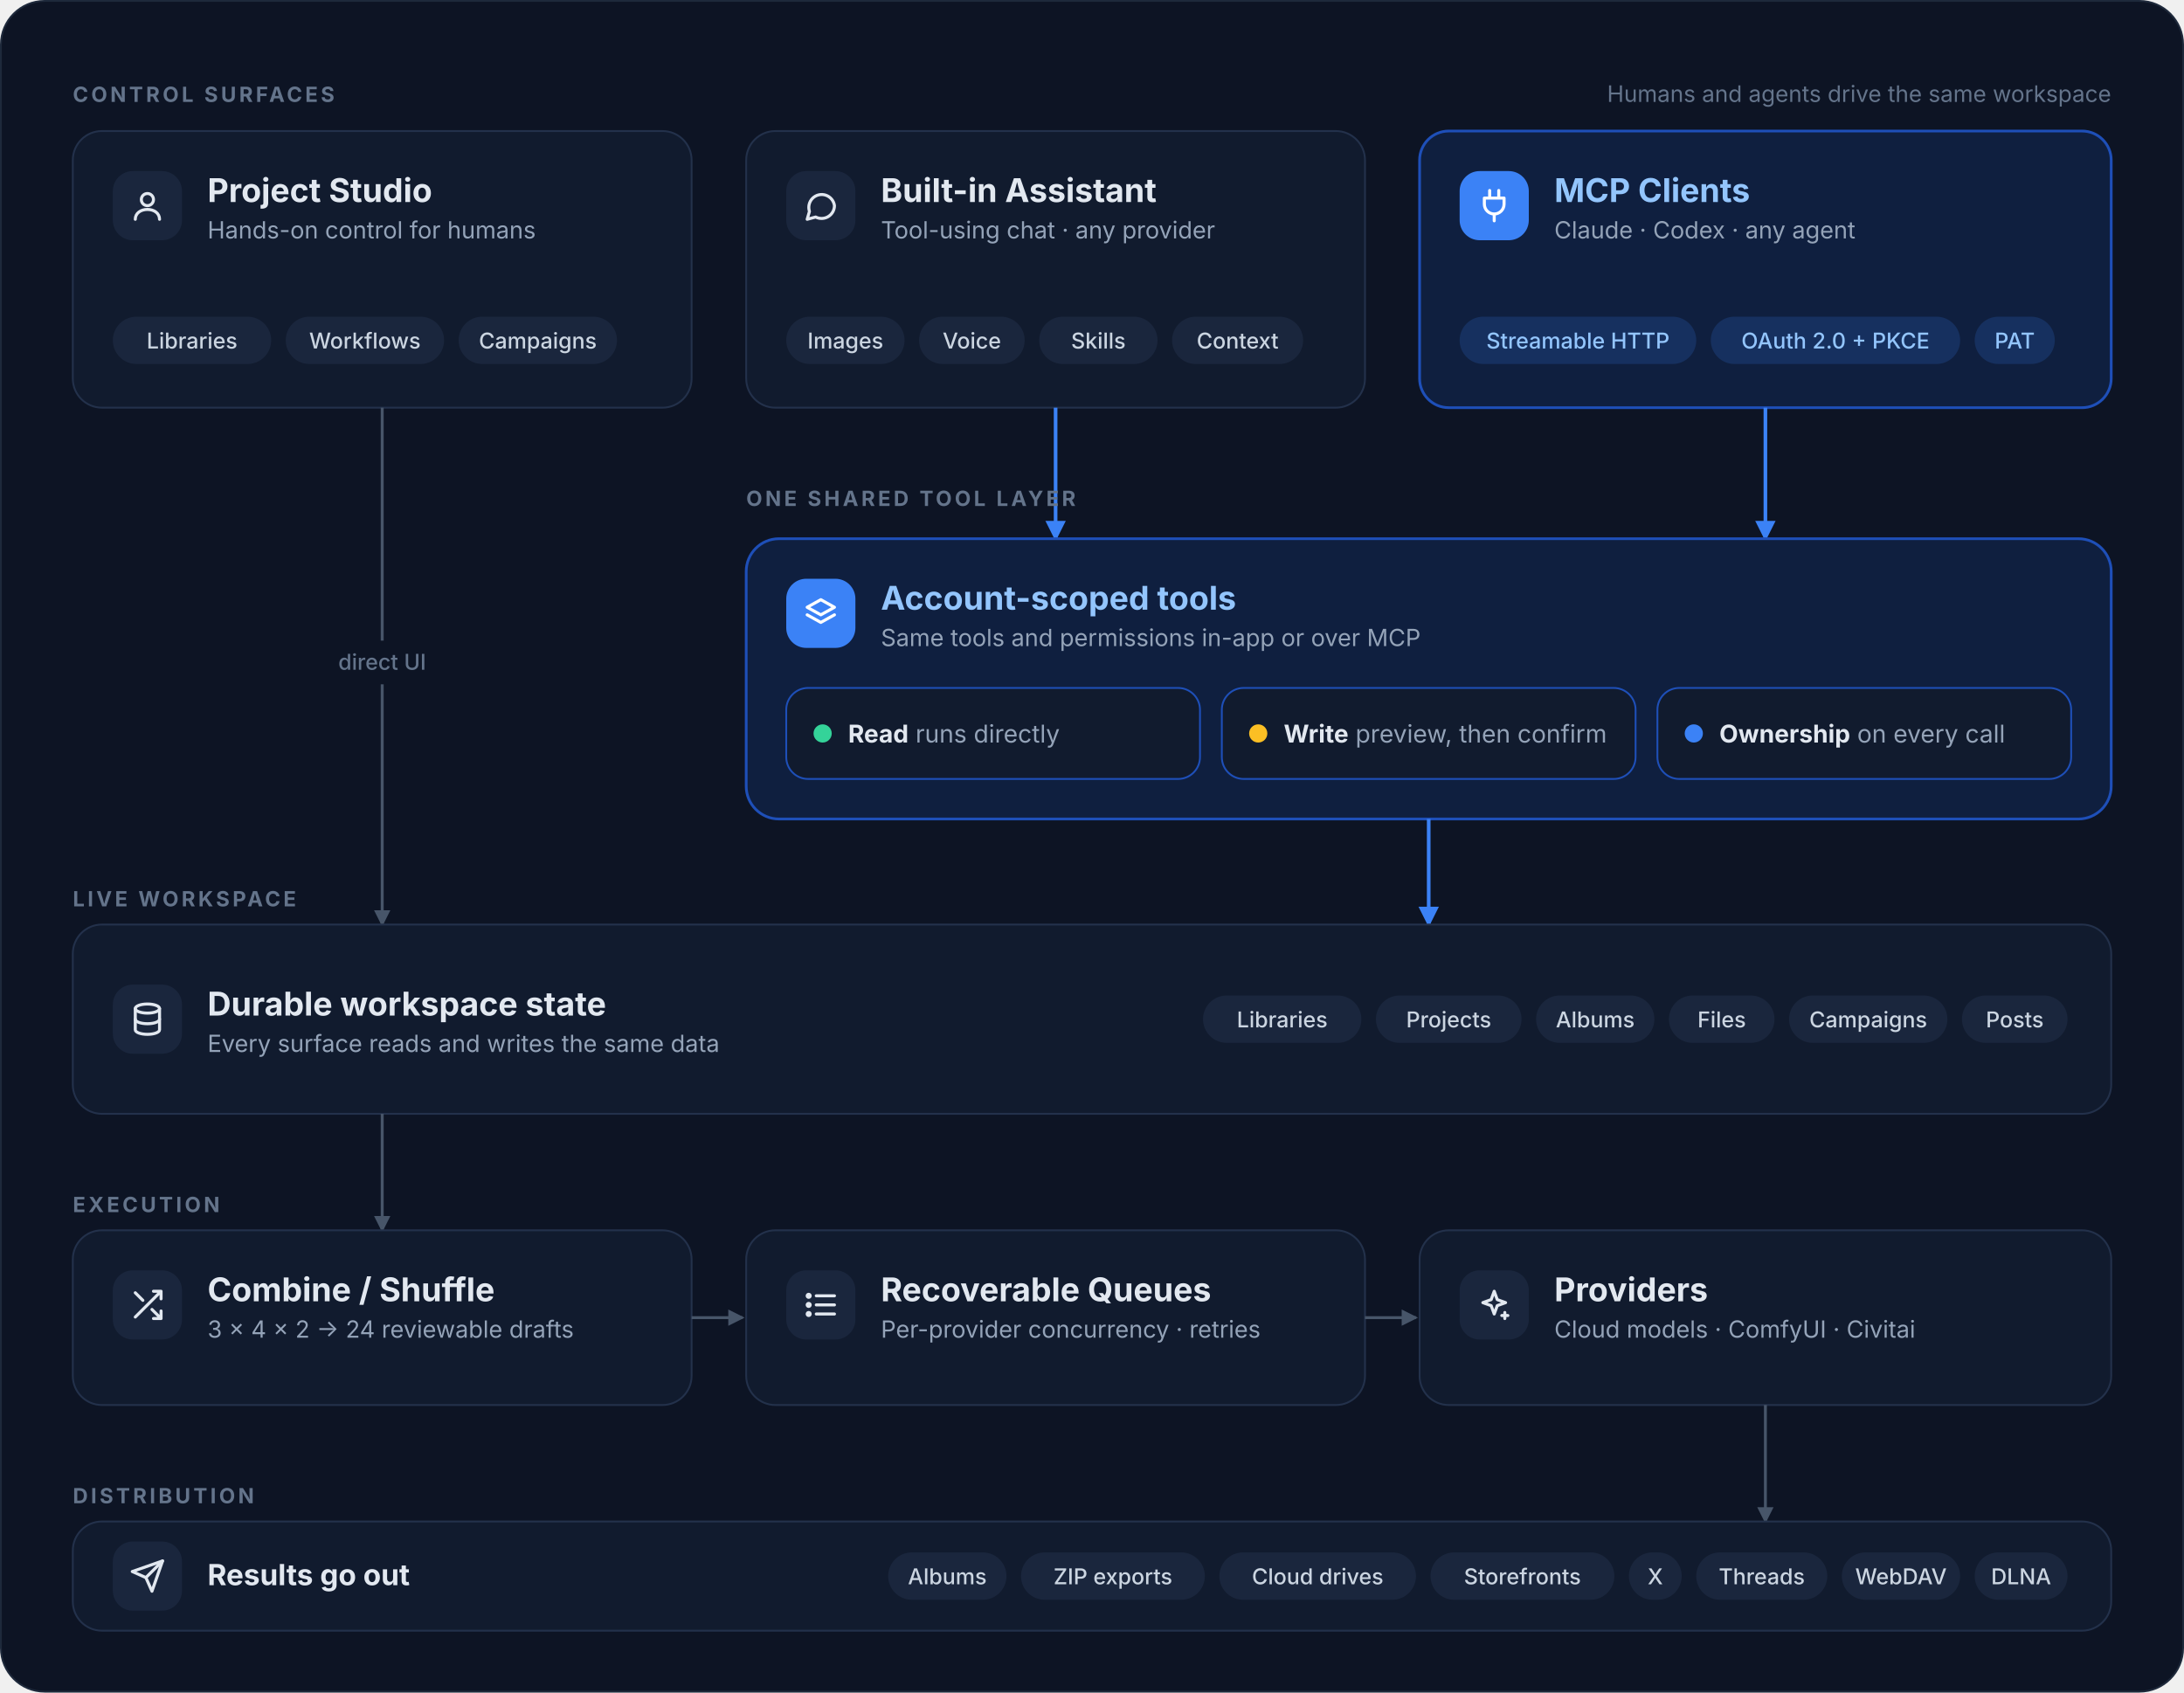
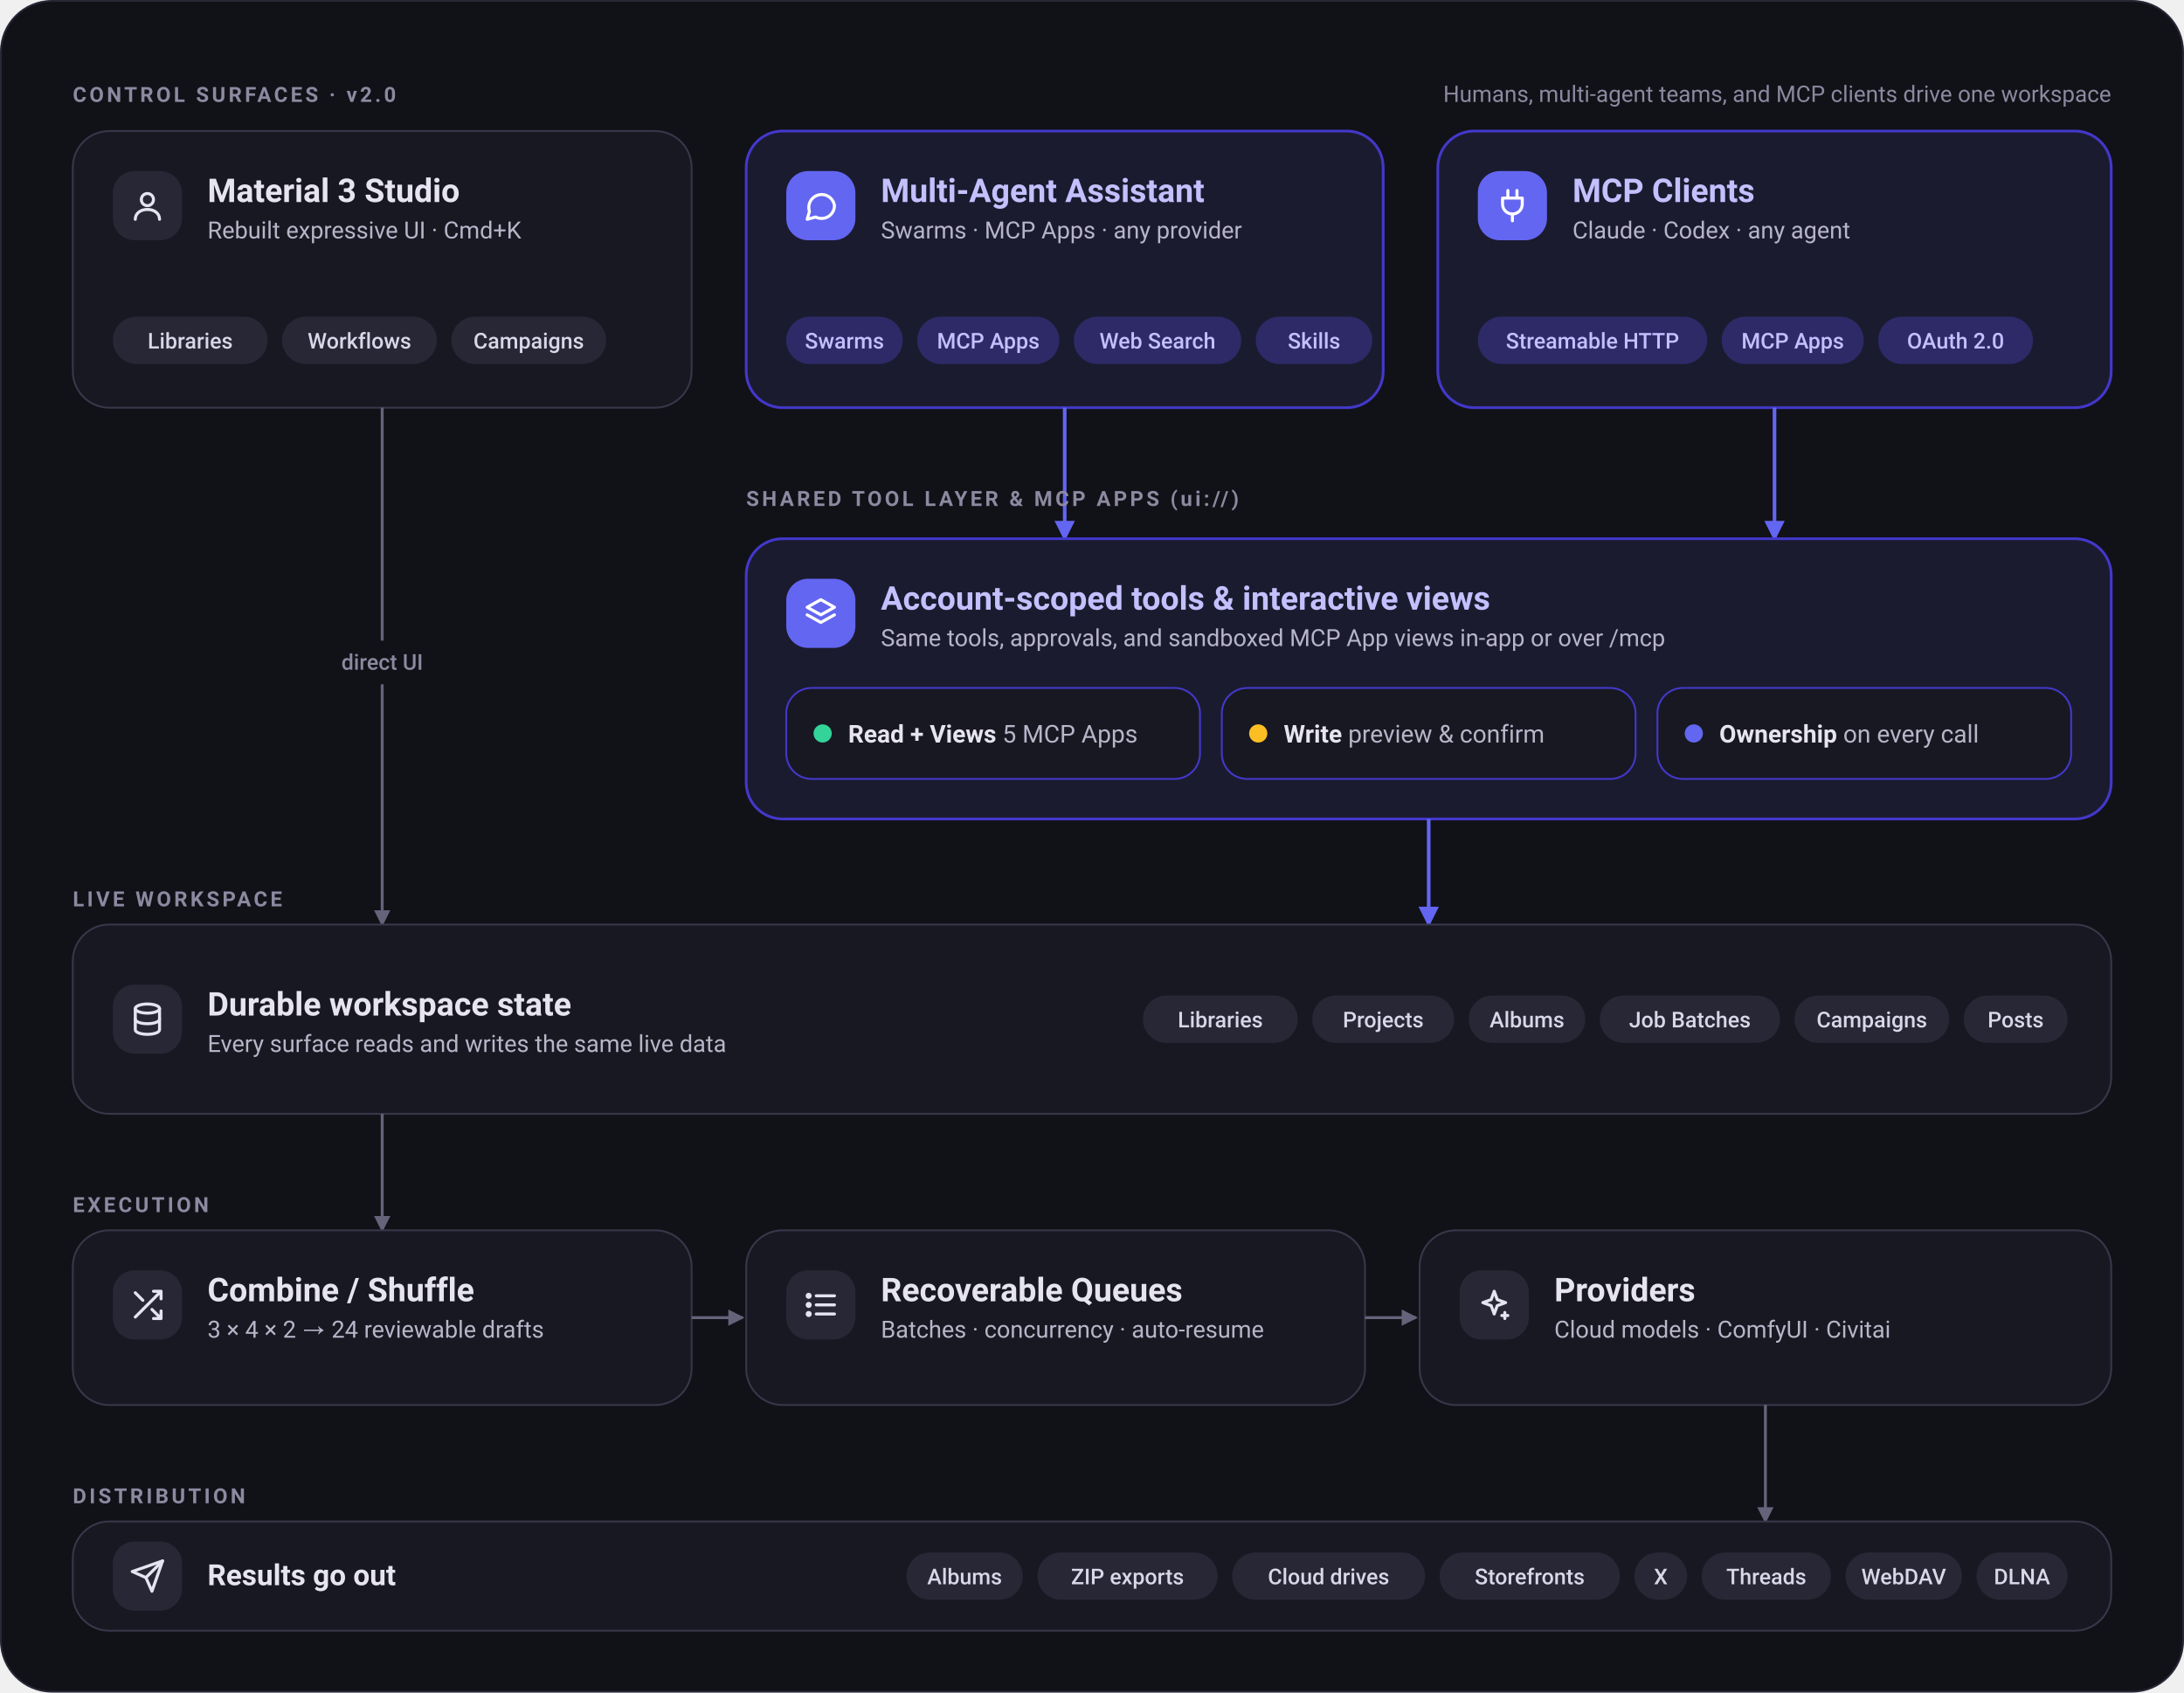
- <svg xmlns="http://www.w3.org/2000/svg" width="1200" height="930" viewBox="0 0 1200 930" font-family="Inter, -apple-system, BlinkMacSystemFont, 'Segoe UI', Roboto, Helvetica, Arial, sans-serif" role="img" aria-labelledby="title">
+ <svg xmlns="http://www.w3.org/2000/svg" width="1200" height="930" viewBox="0 0 1200 930" font-family="'Roboto Flex', Roboto, -apple-system, BlinkMacSystemFont, 'Segoe UI', Helvetica, Arial, sans-serif" role="img" aria-labelledby="title">
  <defs>
    <marker id="hn" viewBox="0 0 10 10" refX="8" refY="5" markerWidth="7" markerHeight="7" orient="auto-start-reverse">
-       <path d="M1 1 L9 5 L1 9 z" fill="#475569" />
+       <path d="M1 1 L9 5 L1 9 z" fill="#65637a" />
    </marker>
    <marker id="ha" viewBox="0 0 10 10" refX="8" refY="5" markerWidth="7" markerHeight="7" orient="auto-start-reverse">
-       <path d="M1 1 L9 5 L1 9 z" fill="#3b82f6" />
+       <path d="M1 1 L9 5 L1 9 z" fill="#6366f1" />
    </marker>
  </defs>
-   <rect x="0.5" y="0.5" width="1199" height="929" rx="24" fill="#0d1424" stroke="#1e293b" />
-   <text x="40" y="56" font-size="11.5" font-weight="700" fill="#64748b" text-anchor="start" letter-spacing="1.6">CONTROL SURFACES</text>
-   <text x="1160" y="56" font-size="12.5" font-weight="400" fill="#64748b" text-anchor="end">Humans and agents drive the same workspace</text>
-   <rect x="40" y="72" width="340" height="152" rx="16" fill="#111b2e" stroke="#23314b" stroke-width="1" />
-   <rect x="62" y="94" width="38" height="38" rx="11" fill="#1a263d" stroke="none" stroke-width="0" />
-   <g transform="translate(71 103) scale(0.833)" fill="none" stroke="#e2e8f0" stroke-width="2" stroke-linecap="round" stroke-linejoin="round">
+   <rect x="0.5" y="0.5" width="1199" height="929" rx="28" fill="#111118" stroke="#272736" />
+   <text x="40" y="56" font-size="11.5" font-weight="700" fill="#8c89a0" text-anchor="start" letter-spacing="1.6">CONTROL SURFACES · v2.0</text>
+   <text x="1160" y="56" font-size="12.5" font-weight="400" fill="#8c89a0" text-anchor="end">Humans, multi-agent teams, and MCP clients drive one workspace</text>
+   <rect x="40" y="72" width="340" height="152" rx="20" fill="#181822" stroke="#38374a" stroke-width="1" />
+   <rect x="62" y="94" width="38" height="38" rx="12" fill="#272736" stroke="none" stroke-width="0" />
+   <g transform="translate(71 103) scale(0.833)" fill="none" stroke="#e6e4f0" stroke-width="2" stroke-linecap="round" stroke-linejoin="round">
    <circle cx="12" cy="8" r="4" />
    <path d="M4 21c0-4 3.6-6.5 8-6.5s8 2.5 8 6.5" />
  </g>
-   <text x="114" y="111" font-size="18" font-weight="700" fill="#e2e8f0" text-anchor="start">Project Studio</text>
-   <text x="114" y="131" font-size="13" font-weight="400" fill="#94a3b8" text-anchor="start">Hands-on control for humans</text>
-   <rect x="62" y="174" width="87" height="26" rx="13" fill="#1a263d" stroke="none" stroke-width="0" />
-   <text x="105.5" y="191.5" font-size="12" font-weight="500" fill="#cbd5e1" text-anchor="middle">Libraries</text>
-   <rect x="157" y="174" width="87" height="26" rx="13" fill="#1a263d" stroke="none" stroke-width="0" />
-   <text x="200.5" y="191.5" font-size="12" font-weight="500" fill="#cbd5e1" text-anchor="middle">Workflows</text>
-   <rect x="252" y="174" width="87" height="26" rx="13" fill="#1a263d" stroke="none" stroke-width="0" />
-   <text x="295.5" y="191.5" font-size="12" font-weight="500" fill="#cbd5e1" text-anchor="middle">Campaigns</text>
-   <rect x="410" y="72" width="340" height="152" rx="16" fill="#111b2e" stroke="#23314b" stroke-width="1" />
-   <rect x="432" y="94" width="38" height="38" rx="11" fill="#1a263d" stroke="none" stroke-width="0" />
-   <g transform="translate(441 103) scale(0.833)" fill="none" stroke="#e2e8f0" stroke-width="2" stroke-linecap="round" stroke-linejoin="round">
+   <text x="114" y="111" font-size="18" font-weight="700" fill="#e6e4f0" text-anchor="start">Material 3 Studio</text>
+   <text x="114" y="131" font-size="13" font-weight="400" fill="#b8b5c9" text-anchor="start">Rebuilt expressive UI · Cmd+K</text>
+   <rect x="62" y="174" width="85" height="26" rx="13" fill="#272736" stroke="none" stroke-width="0" />
+   <text x="104.5" y="191.5" font-size="12" font-weight="500" fill="#d9d7e8" text-anchor="middle">Libraries</text>
+   <rect x="155" y="174" width="85" height="26" rx="13" fill="#272736" stroke="none" stroke-width="0" />
+   <text x="197.5" y="191.5" font-size="12" font-weight="500" fill="#d9d7e8" text-anchor="middle">Workflows</text>
+   <rect x="248" y="174" width="85" height="26" rx="13" fill="#272736" stroke="none" stroke-width="0" />
+   <text x="290.5" y="191.5" font-size="12" font-weight="500" fill="#d9d7e8" text-anchor="middle">Campaigns</text>
+   <rect x="410" y="72" width="350" height="152" rx="20" fill="#1b1b30" stroke="#4338ca" stroke-width="1.5" />
+   <rect x="432" y="94" width="38" height="38" rx="12" fill="#6366f1" stroke="none" stroke-width="0" />
+   <g transform="translate(441 103) scale(0.833)" fill="none" stroke="#ffffff" stroke-width="2" stroke-linecap="round" stroke-linejoin="round">
    <path d="M21 12a8.5 8.5 0 0 1-12.4 7.5L3 21l1.5-5.2A8.5 8.5 0 1 1 21 12z" />
  </g>
-   <text x="484" y="111" font-size="18" font-weight="700" fill="#e2e8f0" text-anchor="start">Built-in Assistant</text>
-   <text x="484" y="131" font-size="13" font-weight="400" fill="#94a3b8" text-anchor="start">Tool-using chat · any provider</text>
-   <rect x="432" y="174" width="65" height="26" rx="13" fill="#1a263d" stroke="none" stroke-width="0" />
-   <text x="464.5" y="191.5" font-size="12" font-weight="500" fill="#cbd5e1" text-anchor="middle">Images</text>
-   <rect x="505" y="174" width="58" height="26" rx="13" fill="#1a263d" stroke="none" stroke-width="0" />
-   <text x="534" y="191.5" font-size="12" font-weight="500" fill="#cbd5e1" text-anchor="middle">Voice</text>
-   <rect x="571" y="174" width="65" height="26" rx="13" fill="#1a263d" stroke="none" stroke-width="0" />
-   <text x="603.5" y="191.5" font-size="12" font-weight="500" fill="#cbd5e1" text-anchor="middle">Skills</text>
-   <rect x="644" y="174" width="72" height="26" rx="13" fill="#1a263d" stroke="none" stroke-width="0" />
-   <text x="680" y="191.5" font-size="12" font-weight="500" fill="#cbd5e1" text-anchor="middle">Context</text>
-   <rect x="780" y="72" width="380" height="152" rx="16" fill="#0f1f3f" stroke="#1e4fb8" stroke-width="1.5" />
-   <rect x="802" y="94" width="38" height="38" rx="11" fill="#3b82f6" stroke="none" stroke-width="0" />
-   <g transform="translate(811 103) scale(0.833)" fill="none" stroke="#ffffff" stroke-width="2" stroke-linecap="round" stroke-linejoin="round">
+   <text x="484" y="111" font-size="18" font-weight="700" fill="#c4c0ff" text-anchor="start">Multi-Agent Assistant</text>
+   <text x="484" y="131" font-size="13" font-weight="400" fill="#b8b5c9" text-anchor="start">Swarms · MCP Apps · any provider</text>
+   <rect x="432" y="174" width="64" height="26" rx="13" fill="#2e2a68" stroke="none" stroke-width="0" />
+   <text x="464" y="191.5" font-size="12" font-weight="500" fill="#c4c0ff" text-anchor="middle">Swarms</text>
+   <rect x="504" y="174" width="78" height="26" rx="13" fill="#2e2a68" stroke="none" stroke-width="0" />
+   <text x="543" y="191.5" font-size="12" font-weight="500" fill="#c4c0ff" text-anchor="middle">MCP Apps</text>
+   <rect x="590" y="174" width="92" height="26" rx="13" fill="#2e2a68" stroke="none" stroke-width="0" />
+   <text x="636" y="191.5" font-size="12" font-weight="500" fill="#c4c0ff" text-anchor="middle">Web Search</text>
+   <rect x="690" y="174" width="64" height="26" rx="13" fill="#2e2a68" stroke="none" stroke-width="0" />
+   <text x="722" y="191.5" font-size="12" font-weight="500" fill="#c4c0ff" text-anchor="middle">Skills</text>
+   <rect x="790" y="72" width="370" height="152" rx="20" fill="#1b1b30" stroke="#4338ca" stroke-width="1.5" />
+   <rect x="812" y="94" width="38" height="38" rx="12" fill="#6366f1" stroke="none" stroke-width="0" />
+   <g transform="translate(821 103) scale(0.833)" fill="none" stroke="#ffffff" stroke-width="2" stroke-linecap="round" stroke-linejoin="round">
    <path d="M9 2v5M15 2v5M5.5 7h13v4a6.5 6.5 0 0 1-13 0z M12 17.5V22" />
  </g>
-   <text x="854" y="111" font-size="18" font-weight="700" fill="#93c5fd" text-anchor="start">MCP Clients</text>
-   <text x="854" y="131" font-size="13" font-weight="400" fill="#94a3b8" text-anchor="start">Claude · Codex · any agent</text>
-   <rect x="802" y="174" width="130" height="26" rx="13" fill="#16305f" stroke="none" stroke-width="0" />
-   <text x="867" y="191.5" font-size="12" font-weight="500" fill="#93c5fd" text-anchor="middle">Streamable HTTP</text>
-   <rect x="940" y="174" width="137" height="26" rx="13" fill="#16305f" stroke="none" stroke-width="0" />
-   <text x="1008.5" y="191.5" font-size="12" font-weight="500" fill="#93c5fd" text-anchor="middle">OAuth 2.0 + PKCE</text>
-   <rect x="1085" y="174" width="44" height="26" rx="13" fill="#16305f" stroke="none" stroke-width="0" />
-   <text x="1107" y="191.5" font-size="12" font-weight="500" fill="#93c5fd" text-anchor="middle">PAT</text>
-   <path d="M580 224 L580 296" stroke="#3b82f6" stroke-width="2" fill="none" marker-end="url(#ha)" />
-   <path d="M970 224 L970 296" stroke="#3b82f6" stroke-width="2" fill="none" marker-end="url(#ha)" />
-   <text x="410" y="278" font-size="11.5" font-weight="700" fill="#64748b" text-anchor="start" letter-spacing="1.6">ONE SHARED TOOL LAYER</text>
-   <rect x="410" y="296" width="750" height="154" rx="18" fill="#0f1f3f" stroke="#1e4fb8" stroke-width="1.5" />
-   <rect x="432" y="318" width="38" height="38" rx="11" fill="#3b82f6" stroke="none" stroke-width="0" />
+   <text x="864" y="111" font-size="18" font-weight="700" fill="#c4c0ff" text-anchor="start">MCP Clients</text>
+   <text x="864" y="131" font-size="13" font-weight="400" fill="#b8b5c9" text-anchor="start">Claude · Codex · any agent</text>
+   <rect x="812" y="174" width="126" height="26" rx="13" fill="#2e2a68" stroke="none" stroke-width="0" />
+   <text x="875" y="191.5" font-size="12" font-weight="500" fill="#c4c0ff" text-anchor="middle">Streamable HTTP</text>
+   <rect x="946" y="174" width="78" height="26" rx="13" fill="#2e2a68" stroke="none" stroke-width="0" />
+   <text x="985" y="191.5" font-size="12" font-weight="500" fill="#c4c0ff" text-anchor="middle">MCP Apps</text>
+   <rect x="1032" y="174" width="85" height="26" rx="13" fill="#2e2a68" stroke="none" stroke-width="0" />
+   <text x="1074.5" y="191.5" font-size="12" font-weight="500" fill="#c4c0ff" text-anchor="middle">OAuth 2.0</text>
+   <path d="M585 224 L585 296" stroke="#6366f1" stroke-width="2" fill="none" marker-end="url(#ha)" />
+   <path d="M975 224 L975 296" stroke="#6366f1" stroke-width="2" fill="none" marker-end="url(#ha)" />
+   <text x="410" y="278" font-size="11.5" font-weight="700" fill="#8c89a0" text-anchor="start" letter-spacing="1.6">SHARED TOOL LAYER &amp; MCP APPS (ui://)</text>
+   <rect x="410" y="296" width="750" height="154" rx="20" fill="#1b1b30" stroke="#4338ca" stroke-width="1.5" />
+   <rect x="432" y="318" width="38" height="38" rx="12" fill="#6366f1" stroke="none" stroke-width="0" />
  <g transform="translate(441 327) scale(0.833)" fill="none" stroke="#ffffff" stroke-width="2" stroke-linecap="round" stroke-linejoin="round">
    <path d="M12 3l9 5-9 5-9-5z" />
    <path d="M3 13l9 5 9-5" />
  </g>
-   <text x="484" y="335" font-size="18" font-weight="700" fill="#93c5fd" text-anchor="start">Account-scoped tools</text>
-   <text x="484" y="355" font-size="13" font-weight="400" fill="#94a3b8" text-anchor="start">Same tools and permissions in-app or over MCP</text>
-   <rect x="432" y="378" width="227.333" height="50" rx="12" fill="#111b2e" stroke="#1e4fb8" stroke-width="1" />
+   <text x="484" y="335" font-size="18" font-weight="700" fill="#c4c0ff" text-anchor="start">Account-scoped tools &amp; interactive views</text>
+   <text x="484" y="355" font-size="13" font-weight="400" fill="#b8b5c9" text-anchor="start">Same tools, approvals, and sandboxed MCP App views in-app or over /mcp</text>
+   <rect x="432" y="378" width="227.333" height="50" rx="14" fill="#181822" stroke="#4338ca" stroke-width="1" />
  <circle cx="452" cy="403" r="5" fill="#34d399" />
-   <text x="466" y="408" font-size="13.5" fill="#94a3b8">
-     <tspan font-weight="700" fill="#e2e8f0">Read</tspan>  runs directly</text>
-   <rect x="671.333" y="378" width="227.333" height="50" rx="12" fill="#111b2e" stroke="#1e4fb8" stroke-width="1" />
+   <text x="466" y="408" font-size="13.5" fill="#b8b5c9">
+     <tspan font-weight="700" fill="#e6e4f0">Read + Views</tspan>  5 MCP Apps</text>
+   <rect x="671.333" y="378" width="227.333" height="50" rx="14" fill="#181822" stroke="#4338ca" stroke-width="1" />
  <circle cx="691.333" cy="403" r="5" fill="#fbbf24" />
-   <text x="705.333" y="408" font-size="13.5" fill="#94a3b8">
-     <tspan font-weight="700" fill="#e2e8f0">Write</tspan>  preview, then confirm</text>
-   <rect x="910.667" y="378" width="227.333" height="50" rx="12" fill="#111b2e" stroke="#1e4fb8" stroke-width="1" />
-   <circle cx="930.667" cy="403" r="5" fill="#3b82f6" />
-   <text x="944.667" y="408" font-size="13.5" fill="#94a3b8">
-     <tspan font-weight="700" fill="#e2e8f0">Ownership</tspan>  on every call</text>
-   <path d="M210 224 L210 508" stroke="#475569" stroke-width="1.6" fill="none" marker-end="url(#hn)" stroke-dasharray="0" />
-   <rect x="146" y="352" width="128" height="24" rx="12" fill="#0d1424" />
-   <text x="210" y="368" font-size="12" font-weight="500" fill="#64748b" text-anchor="middle">direct UI</text>
-   <path d="M785 450 L785 508" stroke="#3b82f6" stroke-width="2" fill="none" marker-end="url(#ha)" />
-   <text x="40" y="498" font-size="11.5" font-weight="700" fill="#64748b" text-anchor="start" letter-spacing="1.6">LIVE WORKSPACE</text>
-   <rect x="40" y="508" width="1120" height="104" rx="16" fill="#111b2e" stroke="#23314b" stroke-width="1" />
-   <rect x="62" y="541" width="38" height="38" rx="11" fill="#1a263d" stroke="none" stroke-width="0" />
-   <g transform="translate(71 550) scale(0.833)" fill="none" stroke="#e2e8f0" stroke-width="2" stroke-linecap="round" stroke-linejoin="round">
+   <text x="705.333" y="408" font-size="13.5" fill="#b8b5c9">
+     <tspan font-weight="700" fill="#e6e4f0">Write</tspan>  preview &amp; confirm</text>
+   <rect x="910.667" y="378" width="227.333" height="50" rx="14" fill="#181822" stroke="#4338ca" stroke-width="1" />
+   <circle cx="930.667" cy="403" r="5" fill="#6366f1" />
+   <text x="944.667" y="408" font-size="13.5" fill="#b8b5c9">
+     <tspan font-weight="700" fill="#e6e4f0">Ownership</tspan>  on every call</text>
+   <path d="M210 224 L210 508" stroke="#65637a" stroke-width="1.6" fill="none" marker-end="url(#hn)" />
+   <rect x="146" y="352" width="128" height="24" rx="12" fill="#111118" />
+   <text x="210" y="368" font-size="12" font-weight="500" fill="#8c89a0" text-anchor="middle">direct UI</text>
+   <path d="M785 450 L785 508" stroke="#6366f1" stroke-width="2" fill="none" marker-end="url(#ha)" />
+   <text x="40" y="498" font-size="11.5" font-weight="700" fill="#8c89a0" text-anchor="start" letter-spacing="1.6">LIVE WORKSPACE</text>
+   <rect x="40" y="508" width="1120" height="104" rx="20" fill="#181822" stroke="#38374a" stroke-width="1" />
+   <rect x="62" y="541" width="38" height="38" rx="12" fill="#272736" stroke="none" stroke-width="0" />
+   <g transform="translate(71 550) scale(0.833)" fill="none" stroke="#e6e4f0" stroke-width="2" stroke-linecap="round" stroke-linejoin="round">
    <ellipse cx="12" cy="5" rx="8" ry="3" />
    <path d="M4 5v14c0 1.7 3.6 3 8 3s8-1.3 8-3V5" />
    <path d="M4 12c0 1.7 3.6 3 8 3s8-1.3 8-3" />
  </g>
-   <text x="114" y="558" font-size="18" font-weight="700" fill="#e2e8f0" text-anchor="start">Durable workspace state</text>
-   <text x="114" y="578" font-size="13" font-weight="400" fill="#94a3b8" text-anchor="start">Every surface reads and writes the same data</text>
-   <rect x="661" y="547" width="87" height="26" rx="13" fill="#1a263d" stroke="none" stroke-width="0" />
-   <text x="704.5" y="564.5" font-size="12" font-weight="500" fill="#cbd5e1" text-anchor="middle">Libraries</text>
-   <rect x="756" y="547" width="80" height="26" rx="13" fill="#1a263d" stroke="none" stroke-width="0" />
-   <text x="796" y="564.5" font-size="12" font-weight="500" fill="#cbd5e1" text-anchor="middle">Projects</text>
-   <rect x="844" y="547" width="65" height="26" rx="13" fill="#1a263d" stroke="none" stroke-width="0" />
-   <text x="876.5" y="564.5" font-size="12" font-weight="500" fill="#cbd5e1" text-anchor="middle">Albums</text>
-   <rect x="917" y="547" width="58" height="26" rx="13" fill="#1a263d" stroke="none" stroke-width="0" />
-   <text x="946" y="564.5" font-size="12" font-weight="500" fill="#cbd5e1" text-anchor="middle">Files</text>
-   <rect x="983" y="547" width="87" height="26" rx="13" fill="#1a263d" stroke="none" stroke-width="0" />
-   <text x="1026.5" y="564.5" font-size="12" font-weight="500" fill="#cbd5e1" text-anchor="middle">Campaigns</text>
-   <rect x="1078" y="547" width="58" height="26" rx="13" fill="#1a263d" stroke="none" stroke-width="0" />
-   <text x="1107" y="564.5" font-size="12" font-weight="500" fill="#cbd5e1" text-anchor="middle">Posts</text>
-   <path d="M210 612 L210 676" stroke="#475569" stroke-width="1.6" fill="none" marker-end="url(#hn)" stroke-dasharray="0" />
-   <text x="40" y="666" font-size="11.5" font-weight="700" fill="#64748b" text-anchor="start" letter-spacing="1.6">EXECUTION</text>
-   <rect x="40" y="676" width="340" height="96" rx="16" fill="#111b2e" stroke="#23314b" stroke-width="1" />
-   <rect x="62" y="698" width="38" height="38" rx="11" fill="#1a263d" stroke="none" stroke-width="0" />
-   <g transform="translate(71 707) scale(0.833)" fill="none" stroke="#e2e8f0" stroke-width="2" stroke-linecap="round" stroke-linejoin="round">
+   <text x="114" y="558" font-size="18" font-weight="700" fill="#e6e4f0" text-anchor="start">Durable workspace state</text>
+   <text x="114" y="578" font-size="13" font-weight="400" fill="#b8b5c9" text-anchor="start">Every surface reads and writes the same live data</text>
+   <rect x="628" y="547" width="85" height="26" rx="13" fill="#272736" stroke="none" stroke-width="0" />
+   <text x="670.5" y="564.5" font-size="12" font-weight="500" fill="#d9d7e8" text-anchor="middle">Libraries</text>
+   <rect x="721" y="547" width="78" height="26" rx="13" fill="#272736" stroke="none" stroke-width="0" />
+   <text x="760" y="564.5" font-size="12" font-weight="500" fill="#d9d7e8" text-anchor="middle">Projects</text>
+   <rect x="807" y="547" width="64" height="26" rx="13" fill="#272736" stroke="none" stroke-width="0" />
+   <text x="839" y="564.5" font-size="12" font-weight="500" fill="#d9d7e8" text-anchor="middle">Albums</text>
+   <rect x="879" y="547" width="99" height="26" rx="13" fill="#272736" stroke="none" stroke-width="0" />
+   <text x="928.5" y="564.5" font-size="12" font-weight="500" fill="#d9d7e8" text-anchor="middle">Job Batches</text>
+   <rect x="986" y="547" width="85" height="26" rx="13" fill="#272736" stroke="none" stroke-width="0" />
+   <text x="1028.5" y="564.5" font-size="12" font-weight="500" fill="#d9d7e8" text-anchor="middle">Campaigns</text>
+   <rect x="1079" y="547" width="57" height="26" rx="13" fill="#272736" stroke="none" stroke-width="0" />
+   <text x="1107.5" y="564.5" font-size="12" font-weight="500" fill="#d9d7e8" text-anchor="middle">Posts</text>
+   <path d="M210 612 L210 676" stroke="#65637a" stroke-width="1.6" fill="none" marker-end="url(#hn)" />
+   <text x="40" y="666" font-size="11.5" font-weight="700" fill="#8c89a0" text-anchor="start" letter-spacing="1.6">EXECUTION</text>
+   <rect x="40" y="676" width="340" height="96" rx="20" fill="#181822" stroke="#38374a" stroke-width="1" />
+   <rect x="62" y="698" width="38" height="38" rx="12" fill="#272736" stroke="none" stroke-width="0" />
+   <g transform="translate(71 707) scale(0.833)" fill="none" stroke="#e6e4f0" stroke-width="2" stroke-linecap="round" stroke-linejoin="round">
    <path d="M16 3h5v5M4 20L21 3M21 16v5h-5M15 15l6 6M4 4l5 5" />
  </g>
-   <text x="114" y="715" font-size="18" font-weight="700" fill="#e2e8f0" text-anchor="start">Combine / Shuffle</text>
-   <text x="114" y="735" font-size="13" font-weight="400" fill="#94a3b8" text-anchor="start">3 × 4 × 2 → 24 reviewable drafts</text>
-   <path d="M380 724 L408 724" stroke="#475569" stroke-width="1.6" fill="none" marker-end="url(#hn)" stroke-dasharray="0" />
-   <rect x="410" y="676" width="340" height="96" rx="16" fill="#111b2e" stroke="#23314b" stroke-width="1" />
-   <rect x="432" y="698" width="38" height="38" rx="11" fill="#1a263d" stroke="none" stroke-width="0" />
-   <g transform="translate(441 707) scale(0.833)" fill="none" stroke="#e2e8f0" stroke-width="2" stroke-linecap="round" stroke-linejoin="round">
+   <text x="114" y="715" font-size="18" font-weight="700" fill="#e6e4f0" text-anchor="start">Combine / Shuffle</text>
+   <text x="114" y="735" font-size="13" font-weight="400" fill="#b8b5c9" text-anchor="start">3 × 4 × 2 → 24 reviewable drafts</text>
+   <path d="M380 724 L408 724" stroke="#65637a" stroke-width="1.6" fill="none" marker-end="url(#hn)" />
+   <rect x="410" y="676" width="340" height="96" rx="20" fill="#181822" stroke="#38374a" stroke-width="1" />
+   <rect x="432" y="698" width="38" height="38" rx="12" fill="#272736" stroke="none" stroke-width="0" />
+   <g transform="translate(441 707) scale(0.833)" fill="none" stroke="#e6e4f0" stroke-width="2" stroke-linecap="round" stroke-linejoin="round">
    <path d="M9 6h12M9 12h12M9 18h12" />
    <circle cx="4" cy="6" r="1" />
    <circle cx="4" cy="12" r="1" />
    <circle cx="4" cy="18" r="1" />
  </g>
-   <text x="484" y="715" font-size="18" font-weight="700" fill="#e2e8f0" text-anchor="start">Recoverable Queues</text>
-   <text x="484" y="735" font-size="13" font-weight="400" fill="#94a3b8" text-anchor="start">Per-provider concurrency · retries</text>
-   <path d="M750 724 L778 724" stroke="#475569" stroke-width="1.6" fill="none" marker-end="url(#hn)" stroke-dasharray="0" />
-   <rect x="780" y="676" width="380" height="96" rx="16" fill="#111b2e" stroke="#23314b" stroke-width="1" />
-   <rect x="802" y="698" width="38" height="38" rx="11" fill="#1a263d" stroke="none" stroke-width="0" />
-   <g transform="translate(811 707) scale(0.833)" fill="none" stroke="#e2e8f0" stroke-width="2" stroke-linecap="round" stroke-linejoin="round">
+   <text x="484" y="715" font-size="18" font-weight="700" fill="#e6e4f0" text-anchor="start">Recoverable Queues</text>
+   <text x="484" y="735" font-size="13" font-weight="400" fill="#b8b5c9" text-anchor="start">Batches · concurrency · auto-resume</text>
+   <path d="M750 724 L778 724" stroke="#65637a" stroke-width="1.6" fill="none" marker-end="url(#hn)" />
+   <rect x="780" y="676" width="380" height="96" rx="20" fill="#181822" stroke="#38374a" stroke-width="1" />
+   <rect x="802" y="698" width="38" height="38" rx="12" fill="#272736" stroke="none" stroke-width="0" />
+   <g transform="translate(811 707) scale(0.833)" fill="none" stroke="#e6e4f0" stroke-width="2" stroke-linecap="round" stroke-linejoin="round">
    <path d="M12 3l2 5.5L19.5 10.5 14 12.5 12 18l-2-5.5L4.5 10.5 10 8.5z" />
    <path d="M19 17v4M17 19h4" />
  </g>
-   <text x="854" y="715" font-size="18" font-weight="700" fill="#e2e8f0" text-anchor="start">Providers</text>
-   <text x="854" y="735" font-size="13" font-weight="400" fill="#94a3b8" text-anchor="start">Cloud models · ComfyUI · Civitai</text>
-   <path d="M970 772 L970 836" stroke="#475569" stroke-width="1.6" fill="none" marker-end="url(#hn)" stroke-dasharray="0" />
-   <text x="40" y="826" font-size="11.5" font-weight="700" fill="#64748b" text-anchor="start" letter-spacing="1.6">DISTRIBUTION</text>
-   <rect x="40" y="836" width="1120" height="60" rx="16" fill="#111b2e" stroke="#23314b" stroke-width="1" />
-   <rect x="62" y="847" width="38" height="38" rx="11" fill="#1a263d" stroke="none" stroke-width="0" />
-   <g transform="translate(71 856) scale(0.833)" fill="none" stroke="#e2e8f0" stroke-width="2" stroke-linecap="round" stroke-linejoin="round">
+   <text x="854" y="715" font-size="18" font-weight="700" fill="#e6e4f0" text-anchor="start">Providers</text>
+   <text x="854" y="735" font-size="13" font-weight="400" fill="#b8b5c9" text-anchor="start">Cloud models · ComfyUI · Civitai</text>
+   <path d="M970 772 L970 836" stroke="#65637a" stroke-width="1.6" fill="none" marker-end="url(#hn)" />
+   <text x="40" y="826" font-size="11.5" font-weight="700" fill="#8c89a0" text-anchor="start" letter-spacing="1.6">DISTRIBUTION</text>
+   <rect x="40" y="836" width="1120" height="60" rx="20" fill="#181822" stroke="#38374a" stroke-width="1" />
+   <rect x="62" y="847" width="38" height="38" rx="12" fill="#272736" stroke="none" stroke-width="0" />
+   <g transform="translate(71 856) scale(0.833)" fill="none" stroke="#e6e4f0" stroke-width="2" stroke-linecap="round" stroke-linejoin="round">
    <path d="M22 2L11 13" />
    <path d="M22 2l-7 20-4-9-9-4z" />
  </g>
-   <text x="114" y="871" font-size="16" font-weight="700" fill="#e2e8f0" text-anchor="start">Results go out</text>
-   <rect x="488" y="853" width="65" height="26" rx="13" fill="#1a263d" stroke="none" stroke-width="0" />
-   <text x="520.5" y="870.5" font-size="12" font-weight="500" fill="#cbd5e1" text-anchor="middle">Albums</text>
-   <rect x="561" y="853" width="101" height="26" rx="13" fill="#1a263d" stroke="none" stroke-width="0" />
-   <text x="611.5" y="870.5" font-size="12" font-weight="500" fill="#cbd5e1" text-anchor="middle">ZIP exports</text>
-   <rect x="670" y="853" width="108" height="26" rx="13" fill="#1a263d" stroke="none" stroke-width="0" />
-   <text x="724" y="870.5" font-size="12" font-weight="500" fill="#cbd5e1" text-anchor="middle">Cloud drives</text>
-   <rect x="786" y="853" width="101" height="26" rx="13" fill="#1a263d" stroke="none" stroke-width="0" />
-   <text x="836.5" y="870.5" font-size="12" font-weight="500" fill="#cbd5e1" text-anchor="middle">Storefronts</text>
-   <rect x="895" y="853" width="29" height="26" rx="13" fill="#1a263d" stroke="none" stroke-width="0" />
-   <text x="909.5" y="870.5" font-size="12" font-weight="500" fill="#cbd5e1" text-anchor="middle">X</text>
-   <rect x="932" y="853" width="72" height="26" rx="13" fill="#1a263d" stroke="none" stroke-width="0" />
-   <text x="968" y="870.5" font-size="12" font-weight="500" fill="#cbd5e1" text-anchor="middle">Threads</text>
-   <rect x="1012" y="853" width="65" height="26" rx="13" fill="#1a263d" stroke="none" stroke-width="0" />
-   <text x="1044.5" y="870.5" font-size="12" font-weight="500" fill="#cbd5e1" text-anchor="middle">WebDAV</text>
-   <rect x="1085" y="853" width="51" height="26" rx="13" fill="#1a263d" stroke="none" stroke-width="0" />
-   <text x="1110.5" y="870.5" font-size="12" font-weight="500" fill="#cbd5e1" text-anchor="middle">DLNA</text>
+   <text x="114" y="871" font-size="16" font-weight="700" fill="#e6e4f0" text-anchor="start">Results go out</text>
+   <rect x="498" y="853" width="64" height="26" rx="13" fill="#272736" stroke="none" stroke-width="0" />
+   <text x="530" y="870.5" font-size="12" font-weight="500" fill="#d9d7e8" text-anchor="middle">Albums</text>
+   <rect x="570" y="853" width="99" height="26" rx="13" fill="#272736" stroke="none" stroke-width="0" />
+   <text x="619.5" y="870.5" font-size="12" font-weight="500" fill="#d9d7e8" text-anchor="middle">ZIP exports</text>
+   <rect x="677" y="853" width="106" height="26" rx="13" fill="#272736" stroke="none" stroke-width="0" />
+   <text x="730" y="870.5" font-size="12" font-weight="500" fill="#d9d7e8" text-anchor="middle">Cloud drives</text>
+   <rect x="791" y="853" width="99" height="26" rx="13" fill="#272736" stroke="none" stroke-width="0" />
+   <text x="840.5" y="870.5" font-size="12" font-weight="500" fill="#d9d7e8" text-anchor="middle">Storefronts</text>
+   <rect x="898" y="853" width="29" height="26" rx="13" fill="#272736" stroke="none" stroke-width="0" />
+   <text x="912.5" y="870.5" font-size="12" font-weight="500" fill="#d9d7e8" text-anchor="middle">X</text>
+   <rect x="935" y="853" width="71" height="26" rx="13" fill="#272736" stroke="none" stroke-width="0" />
+   <text x="970.5" y="870.5" font-size="12" font-weight="500" fill="#d9d7e8" text-anchor="middle">Threads</text>
+   <rect x="1014" y="853" width="64" height="26" rx="13" fill="#272736" stroke="none" stroke-width="0" />
+   <text x="1046" y="870.5" font-size="12" font-weight="500" fill="#d9d7e8" text-anchor="middle">WebDAV</text>
+   <rect x="1086" y="853" width="50" height="26" rx="13" fill="#272736" stroke="none" stroke-width="0" />
+   <text x="1111" y="870.5" font-size="12" font-weight="500" fill="#d9d7e8" text-anchor="middle">DLNA</text>
</svg>
